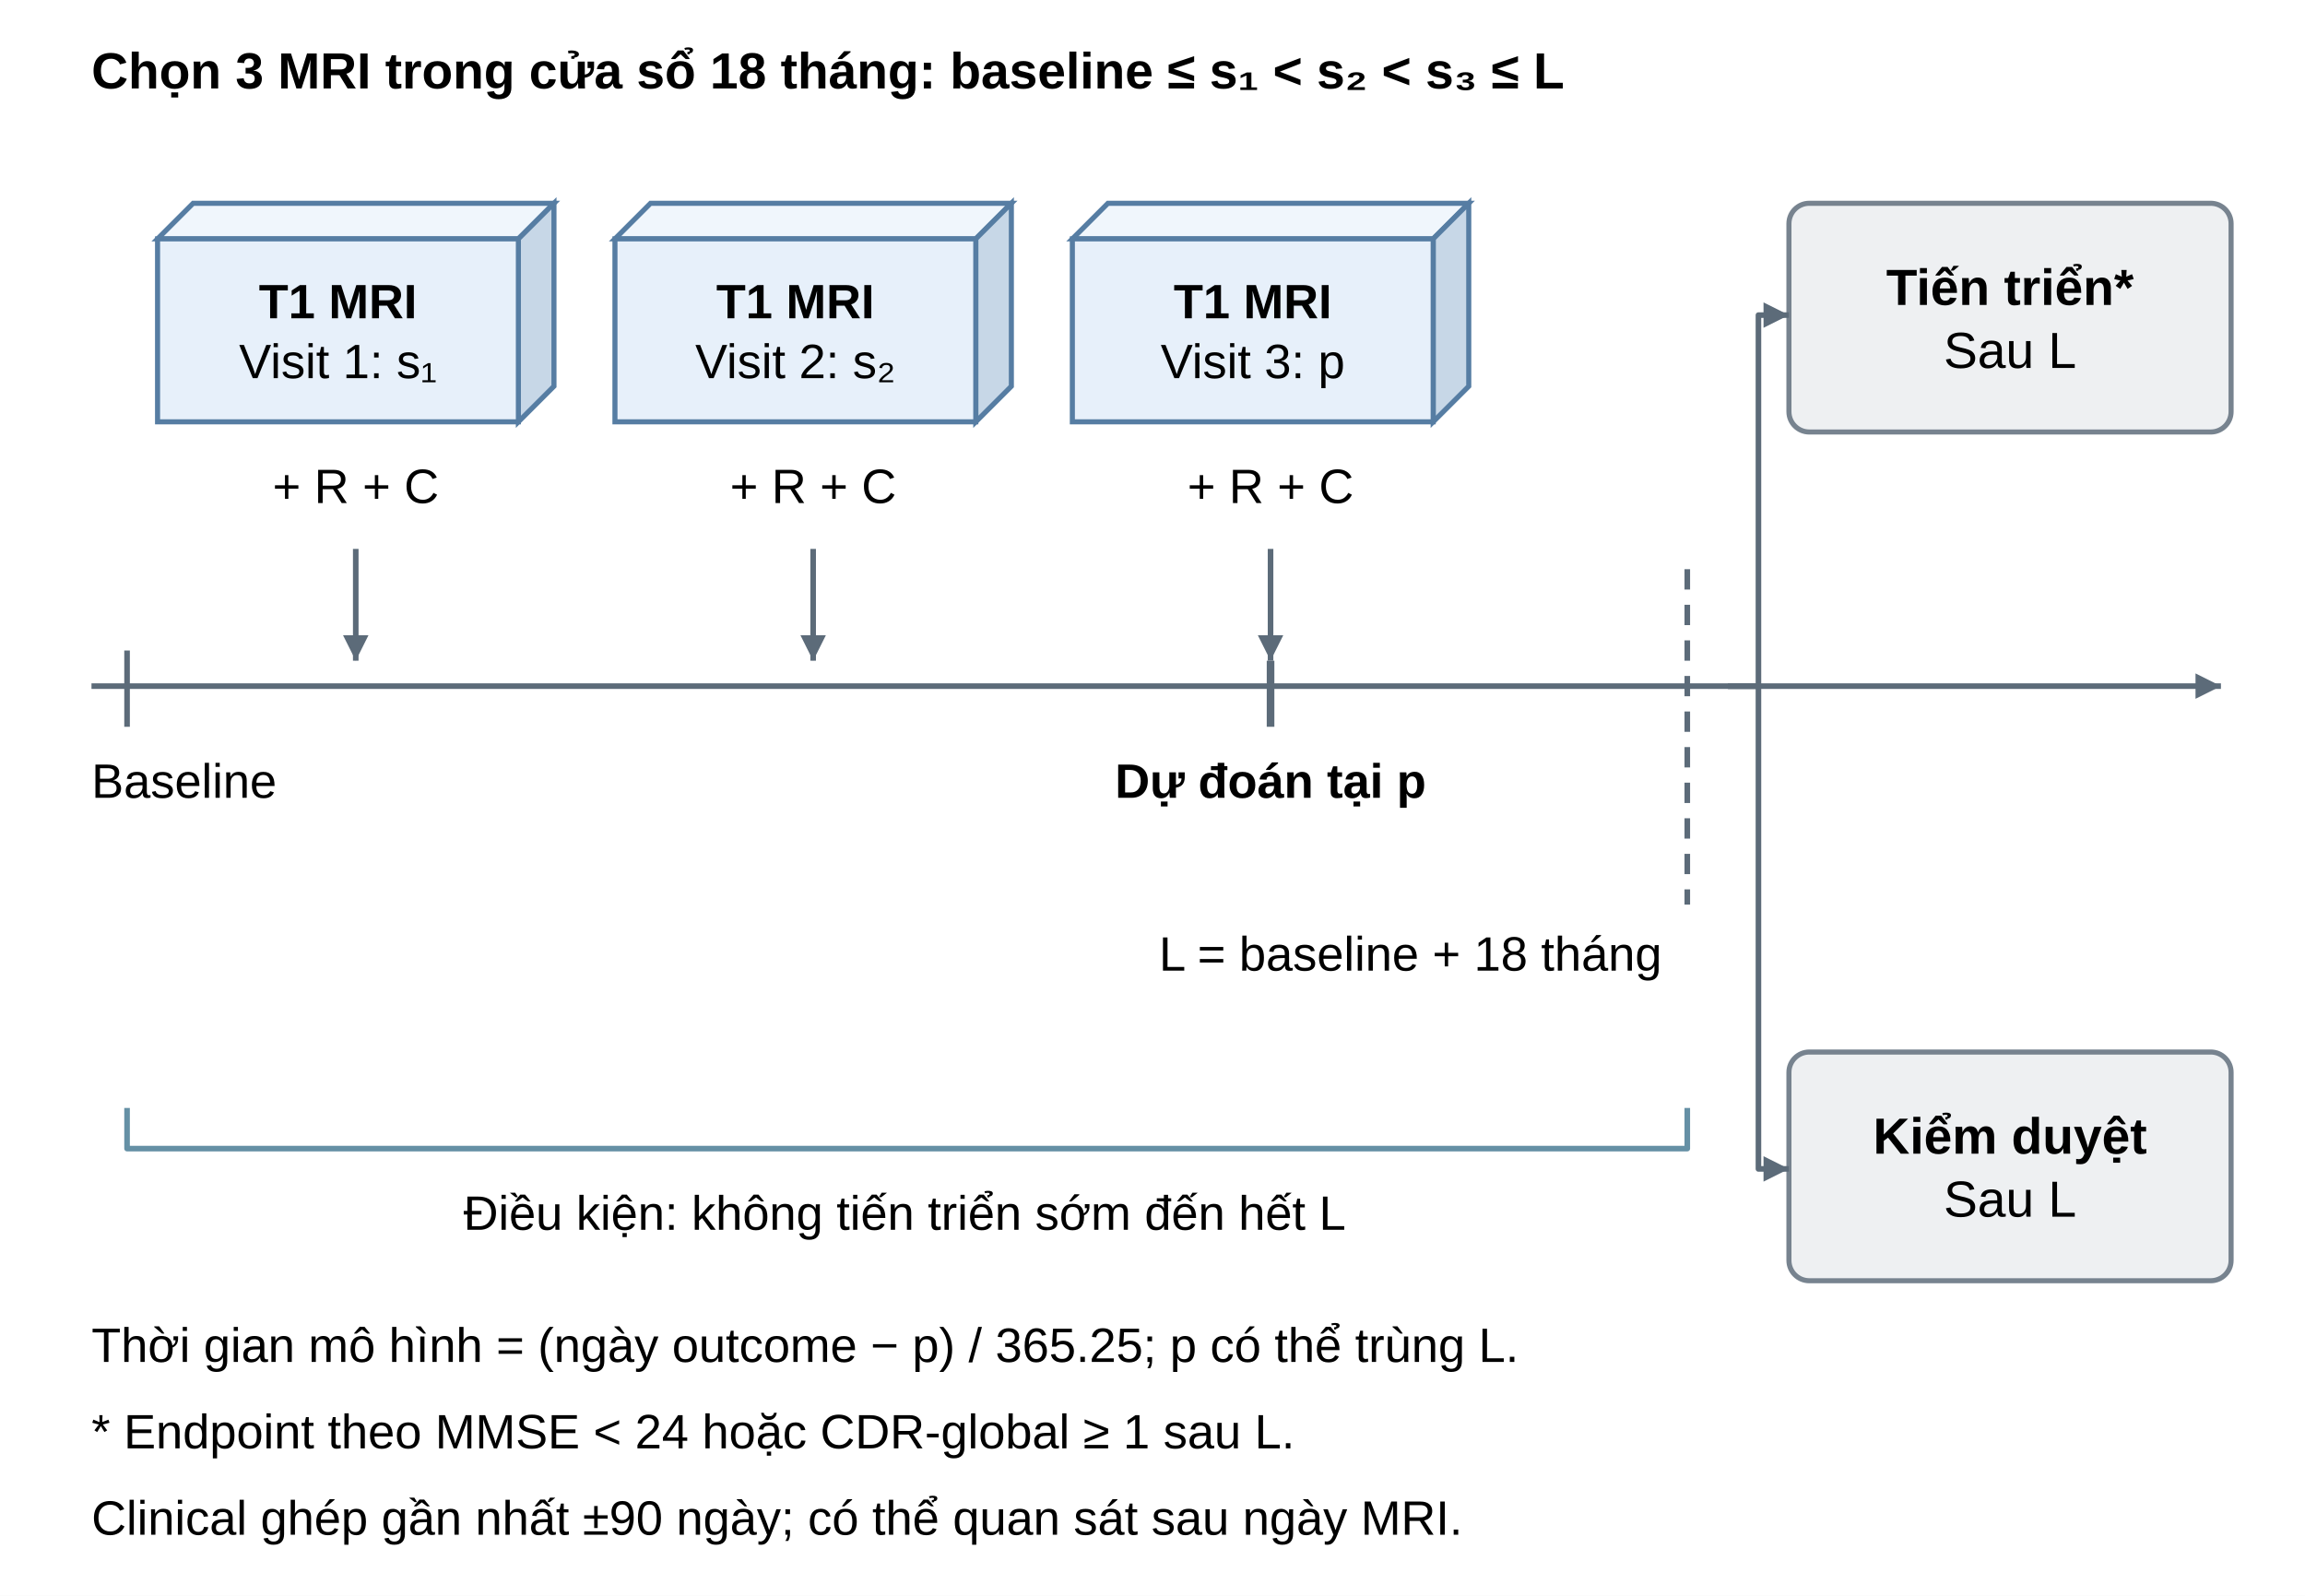
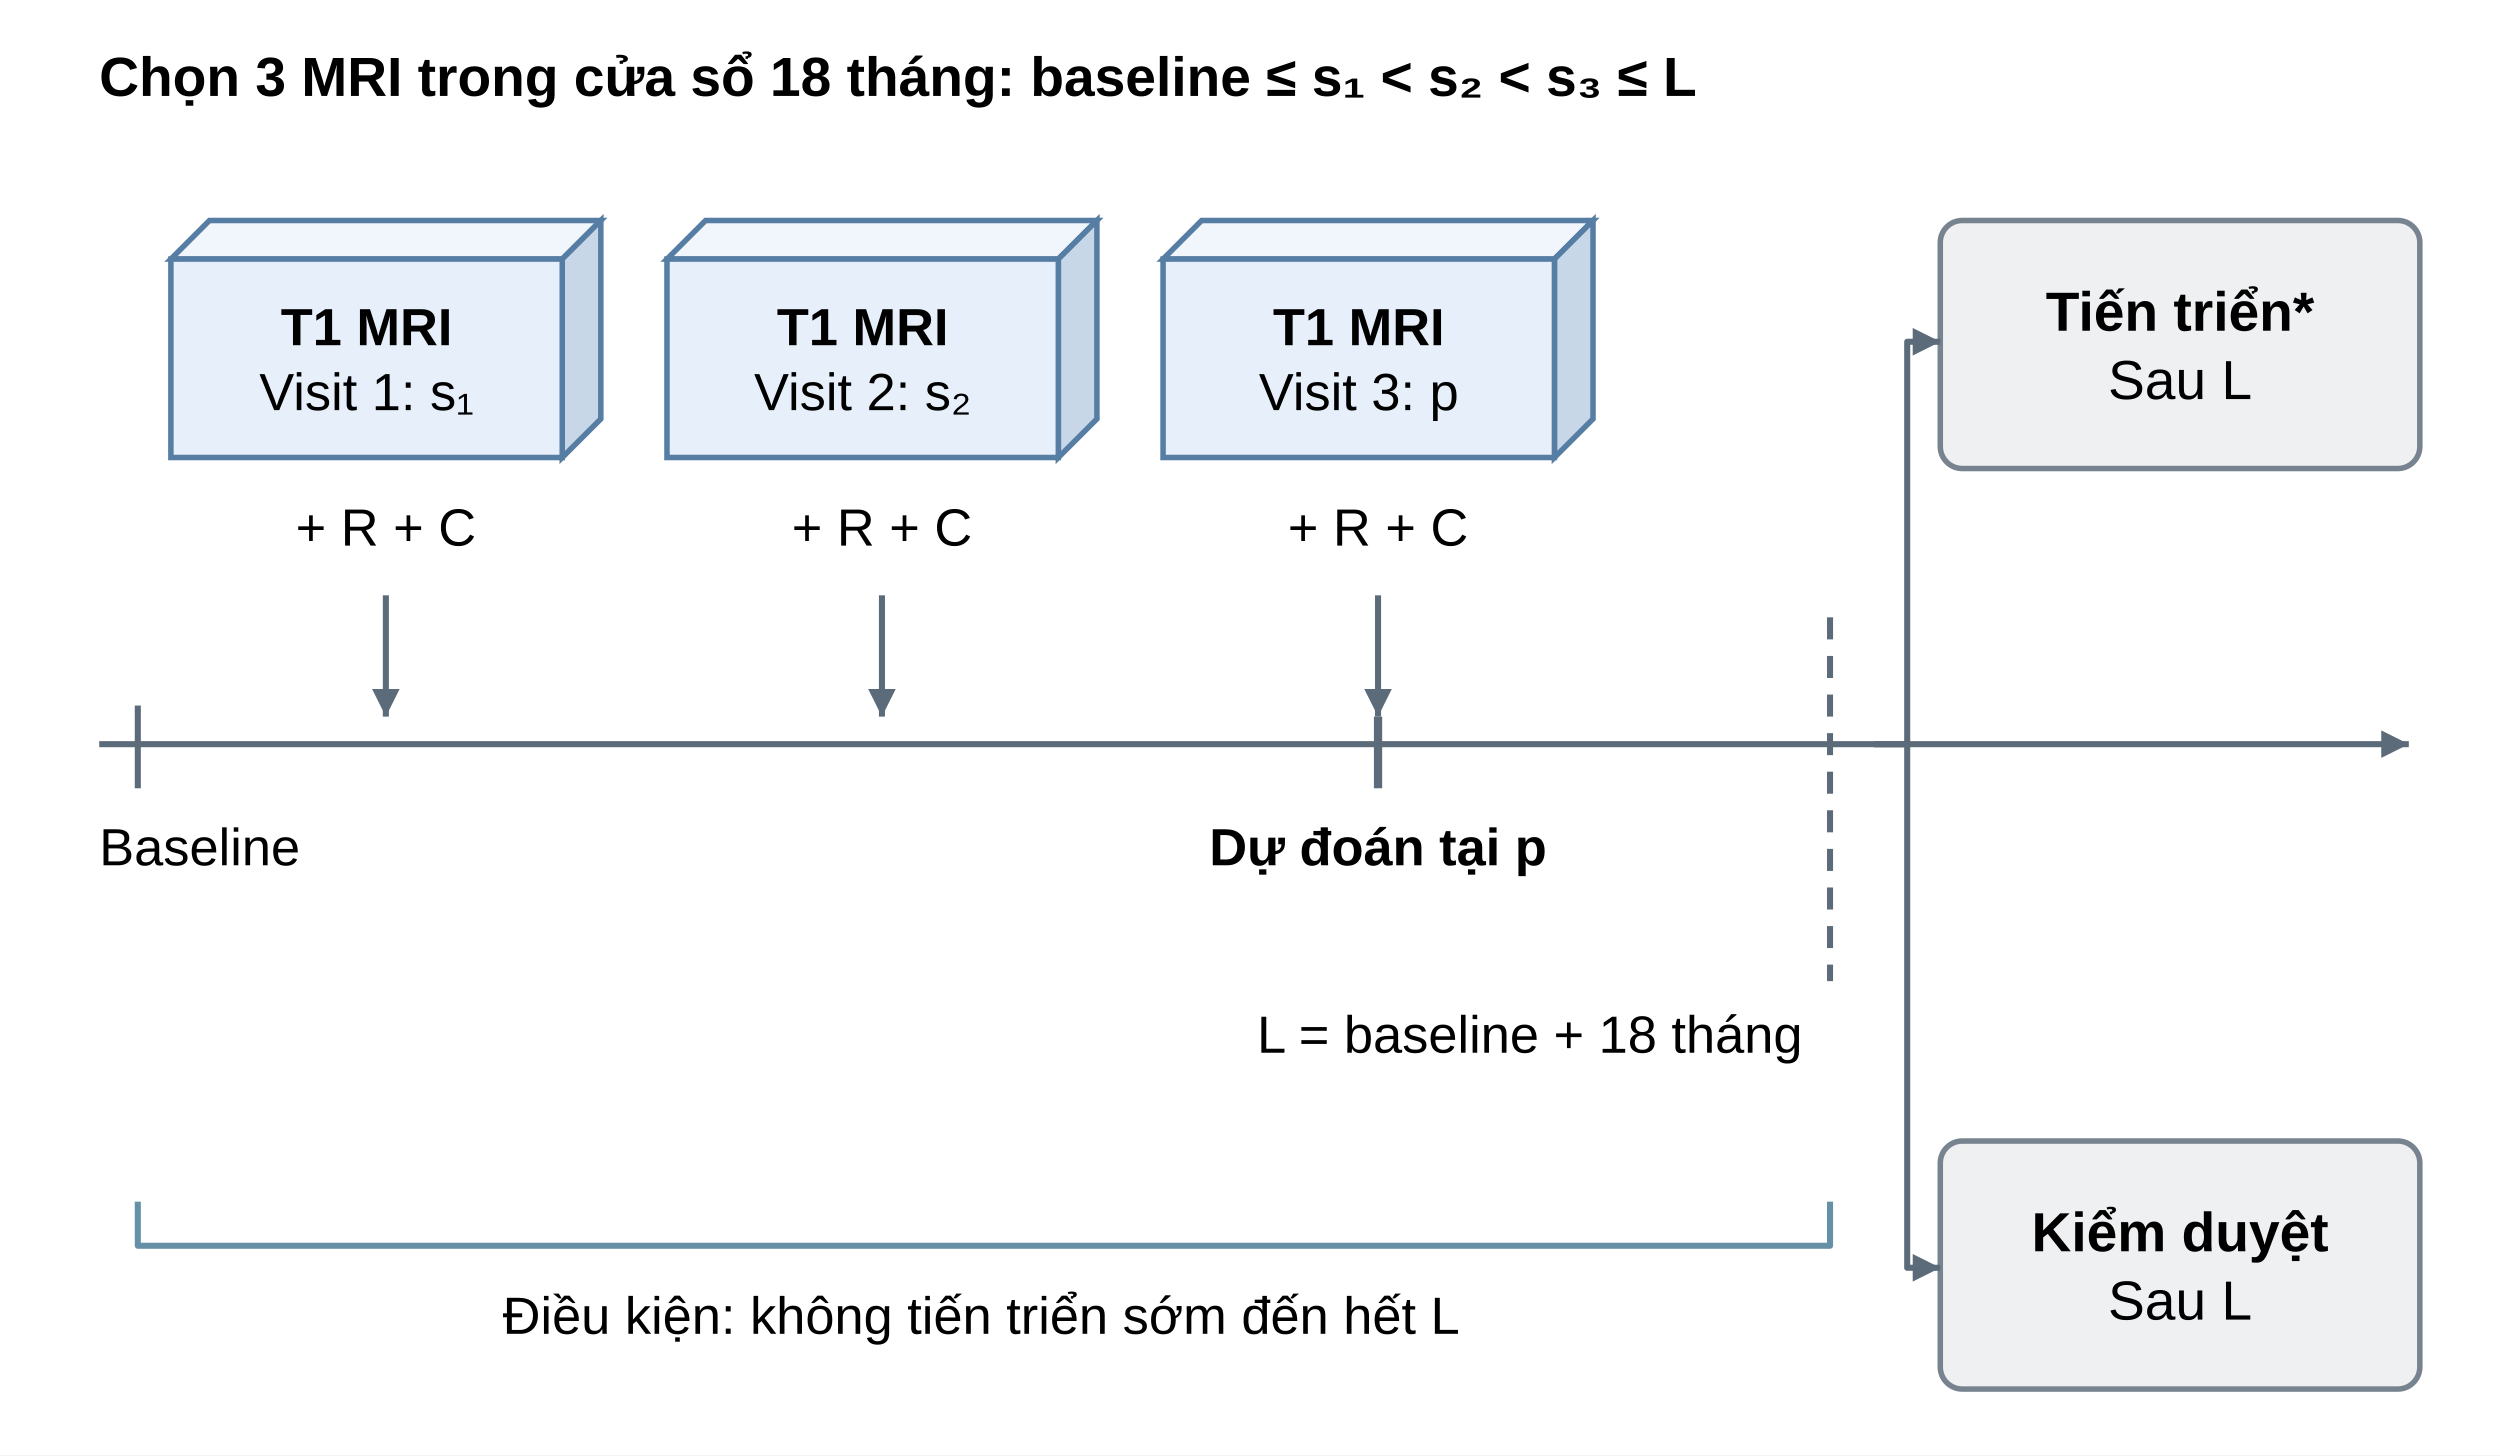
- <svg xmlns="http://www.w3.org/2000/svg" width="160mm" height="110.772mm" viewBox="0 0 453.543 314">
+ <svg xmlns="http://www.w3.org/2000/svg" width="160mm" height="93.133mm" viewBox="0 0 453.543 264">
  <rect width="100%" height="100%" fill="white" />
  <text x="18" y="17.4" font-family="Arial, DejaVu Sans, sans-serif" font-size="10" font-weight="700" text-anchor="start" fill="#000000">Chọn 3 MRI trong cửa sổ 18 tháng: baseline ≤ s₁ &lt; s₂ &lt; s₃ ≤ L</text>
  <polygon points="31,47 38,40 109,40 102,47" fill="#F0F6FC" stroke="#567DA3" stroke-width="1" />
  <polygon points="102,47 109,40 109,76 102,83" fill="#C7D7E7" stroke="#567DA3" stroke-width="1" />
  <polygon points="31,47 102,47 102,83 31,83" fill="#E7F0FA" stroke="#567DA3" stroke-width="1" />
  <text x="66.5" y="62.625" font-family="Arial, DejaVu Sans, sans-serif" font-size="9.5" font-weight="700" text-anchor="middle" fill="#000000">T1 MRI</text>
  <text x="66.5" y="74.405" font-family="Arial, DejaVu Sans, sans-serif" font-size="9.5" font-weight="400" text-anchor="middle" fill="#000000">Visit 1: s₁</text>
  <text x="70" y="98.98" font-family="Arial, DejaVu Sans, sans-serif" font-size="9.5" font-weight="400" text-anchor="middle" fill="#000000">+ R + C</text>
  <polyline points="70,108 70,130" fill="none" stroke="#5C6B79" stroke-width="1.1" stroke-linejoin="round" />
  <polygon points="70,130 72.5,125.0 67.5,125.0" fill="#5C6B79" />
  <polygon points="121,47 128,40 199,40 192,47" fill="#F0F6FC" stroke="#567DA3" stroke-width="1" />
  <polygon points="192,47 199,40 199,76 192,83" fill="#C7D7E7" stroke="#567DA3" stroke-width="1" />
  <polygon points="121,47 192,47 192,83 121,83" fill="#E7F0FA" stroke="#567DA3" stroke-width="1" />
  <text x="156.5" y="62.625" font-family="Arial, DejaVu Sans, sans-serif" font-size="9.5" font-weight="700" text-anchor="middle" fill="#000000">T1 MRI</text>
  <text x="156.5" y="74.405" font-family="Arial, DejaVu Sans, sans-serif" font-size="9.5" font-weight="400" text-anchor="middle" fill="#000000">Visit 2: s₂</text>
  <text x="160" y="98.98" font-family="Arial, DejaVu Sans, sans-serif" font-size="9.5" font-weight="400" text-anchor="middle" fill="#000000">+ R + C</text>
  <polyline points="160,108 160,130" fill="none" stroke="#5C6B79" stroke-width="1.1" stroke-linejoin="round" />
  <polygon points="160,130 162.5,125.0 157.5,125.0" fill="#5C6B79" />
  <polygon points="211,47 218,40 289,40 282,47" fill="#F0F6FC" stroke="#567DA3" stroke-width="1" />
  <polygon points="282,47 289,40 289,76 282,83" fill="#C7D7E7" stroke="#567DA3" stroke-width="1" />
  <polygon points="211,47 282,47 282,83 211,83" fill="#E7F0FA" stroke="#567DA3" stroke-width="1" />
  <text x="246.5" y="62.625" font-family="Arial, DejaVu Sans, sans-serif" font-size="9.5" font-weight="700" text-anchor="middle" fill="#000000">T1 MRI</text>
  <text x="246.5" y="74.405" font-family="Arial, DejaVu Sans, sans-serif" font-size="9.5" font-weight="400" text-anchor="middle" fill="#000000">Visit 3: p</text>
  <text x="250" y="98.98" font-family="Arial, DejaVu Sans, sans-serif" font-size="9.5" font-weight="400" text-anchor="middle" fill="#000000">+ R + C</text>
  <polyline points="250,108 250,130" fill="none" stroke="#5C6B79" stroke-width="1.1" stroke-linejoin="round" />
  <polygon points="250,130 252.5,125.0 247.5,125.0" fill="#5C6B79" />
  <polyline points="18,135 437,135" fill="none" stroke="#5C6B79" stroke-width="1.1" stroke-linejoin="round" />
  <polygon points="437,135 432.0,132.5 432.0,137.5" fill="#5C6B79" />
  <polyline points="25,128 25,143" fill="none" stroke="#5C6B79" stroke-width="1.1" stroke-linejoin="round" />
  <text x="18" y="156.98" font-family="Arial, DejaVu Sans, sans-serif" font-size="9.5" font-weight="400" text-anchor="start" fill="#000000">Baseline</text>
  <polyline points="250,130 250,143" fill="none" stroke="#5C6B79" stroke-width="1.5" stroke-linejoin="round" />
  <text x="250" y="156.98" font-family="Arial, DejaVu Sans, sans-serif" font-size="9.5" font-weight="700" text-anchor="middle" fill="#000000">Dự đoán tại p</text>
  <polyline points="332,112 332,178" fill="none" stroke="#5C6B79" stroke-width="1.1" stroke-linejoin="round" stroke-dasharray="4 3" />
  <text x="327" y="190.98" font-family="Arial, DejaVu Sans, sans-serif" font-size="9.5" font-weight="400" text-anchor="end" fill="#000000">L = baseline + 18 tháng</text>
  <rect x="352" y="40" width="87" height="45" rx="4" fill="#EEF0F2" stroke="#77838F" stroke-width="1" />
  <text x="395.5" y="60.0" font-family="Arial, DejaVu Sans, sans-serif" font-size="10" font-weight="700" text-anchor="middle" fill="#000000">Tiến triển*</text>
  <text x="395.5" y="72.4" font-family="Arial, DejaVu Sans, sans-serif" font-size="10" font-weight="400" text-anchor="middle" fill="#000000">Sau L</text>
  <rect x="352" y="207" width="87" height="45" rx="4" fill="#EEF0F2" stroke="#77838F" stroke-width="1" />
  <text x="395.5" y="227.0" font-family="Arial, DejaVu Sans, sans-serif" font-size="10" font-weight="700" text-anchor="middle" fill="#000000">Kiểm duyệt</text>
  <text x="395.5" y="239.4" font-family="Arial, DejaVu Sans, sans-serif" font-size="10" font-weight="400" text-anchor="middle" fill="#000000">Sau L</text>
  <polyline points="340,135 346,135 346,62 352,62" fill="none" stroke="#5C6B79" stroke-width="1.1" stroke-linejoin="round" />
  <polygon points="352,62 347.0,59.5 347.0,64.5" fill="#5C6B79" />
  <polyline points="340,135 346,135 346,230 352,230" fill="none" stroke="#5C6B79" stroke-width="1.1" stroke-linejoin="round" />
  <polygon points="352,230 347.0,227.5 347.0,232.5" fill="#5C6B79" />
  <polyline points="25,218 25,226 332,226 332,218" fill="none" stroke="#6590A5" stroke-width="1.1" stroke-linejoin="round" />
  <text x="178" y="241.98" font-family="Arial, DejaVu Sans, sans-serif" font-size="9.5" font-weight="400" text-anchor="middle" fill="#000000">Điều kiện: không tiến triển sớm đến hết L</text>
-   <text x="18" y="267.98" font-family="Arial, DejaVu Sans, sans-serif" font-size="9.5" font-weight="400" text-anchor="start" fill="#000000">Thời gian mô hình = (ngày outcome − p) / 365.25; p có thể trùng L.</text>
-   <text x="18" y="284.98" font-family="Arial, DejaVu Sans, sans-serif" font-size="9.5" font-weight="400" text-anchor="start" fill="#000000">* Endpoint theo MMSE &lt; 24 hoặc CDR-global ≥ 1 sau L.</text>
-   <text x="18" y="301.98" font-family="Arial, DejaVu Sans, sans-serif" font-size="9.5" font-weight="400" text-anchor="start" fill="#000000">Clinical ghép gần nhất ±90 ngày; có thể quan sát sau ngày MRI.</text>
</svg>
